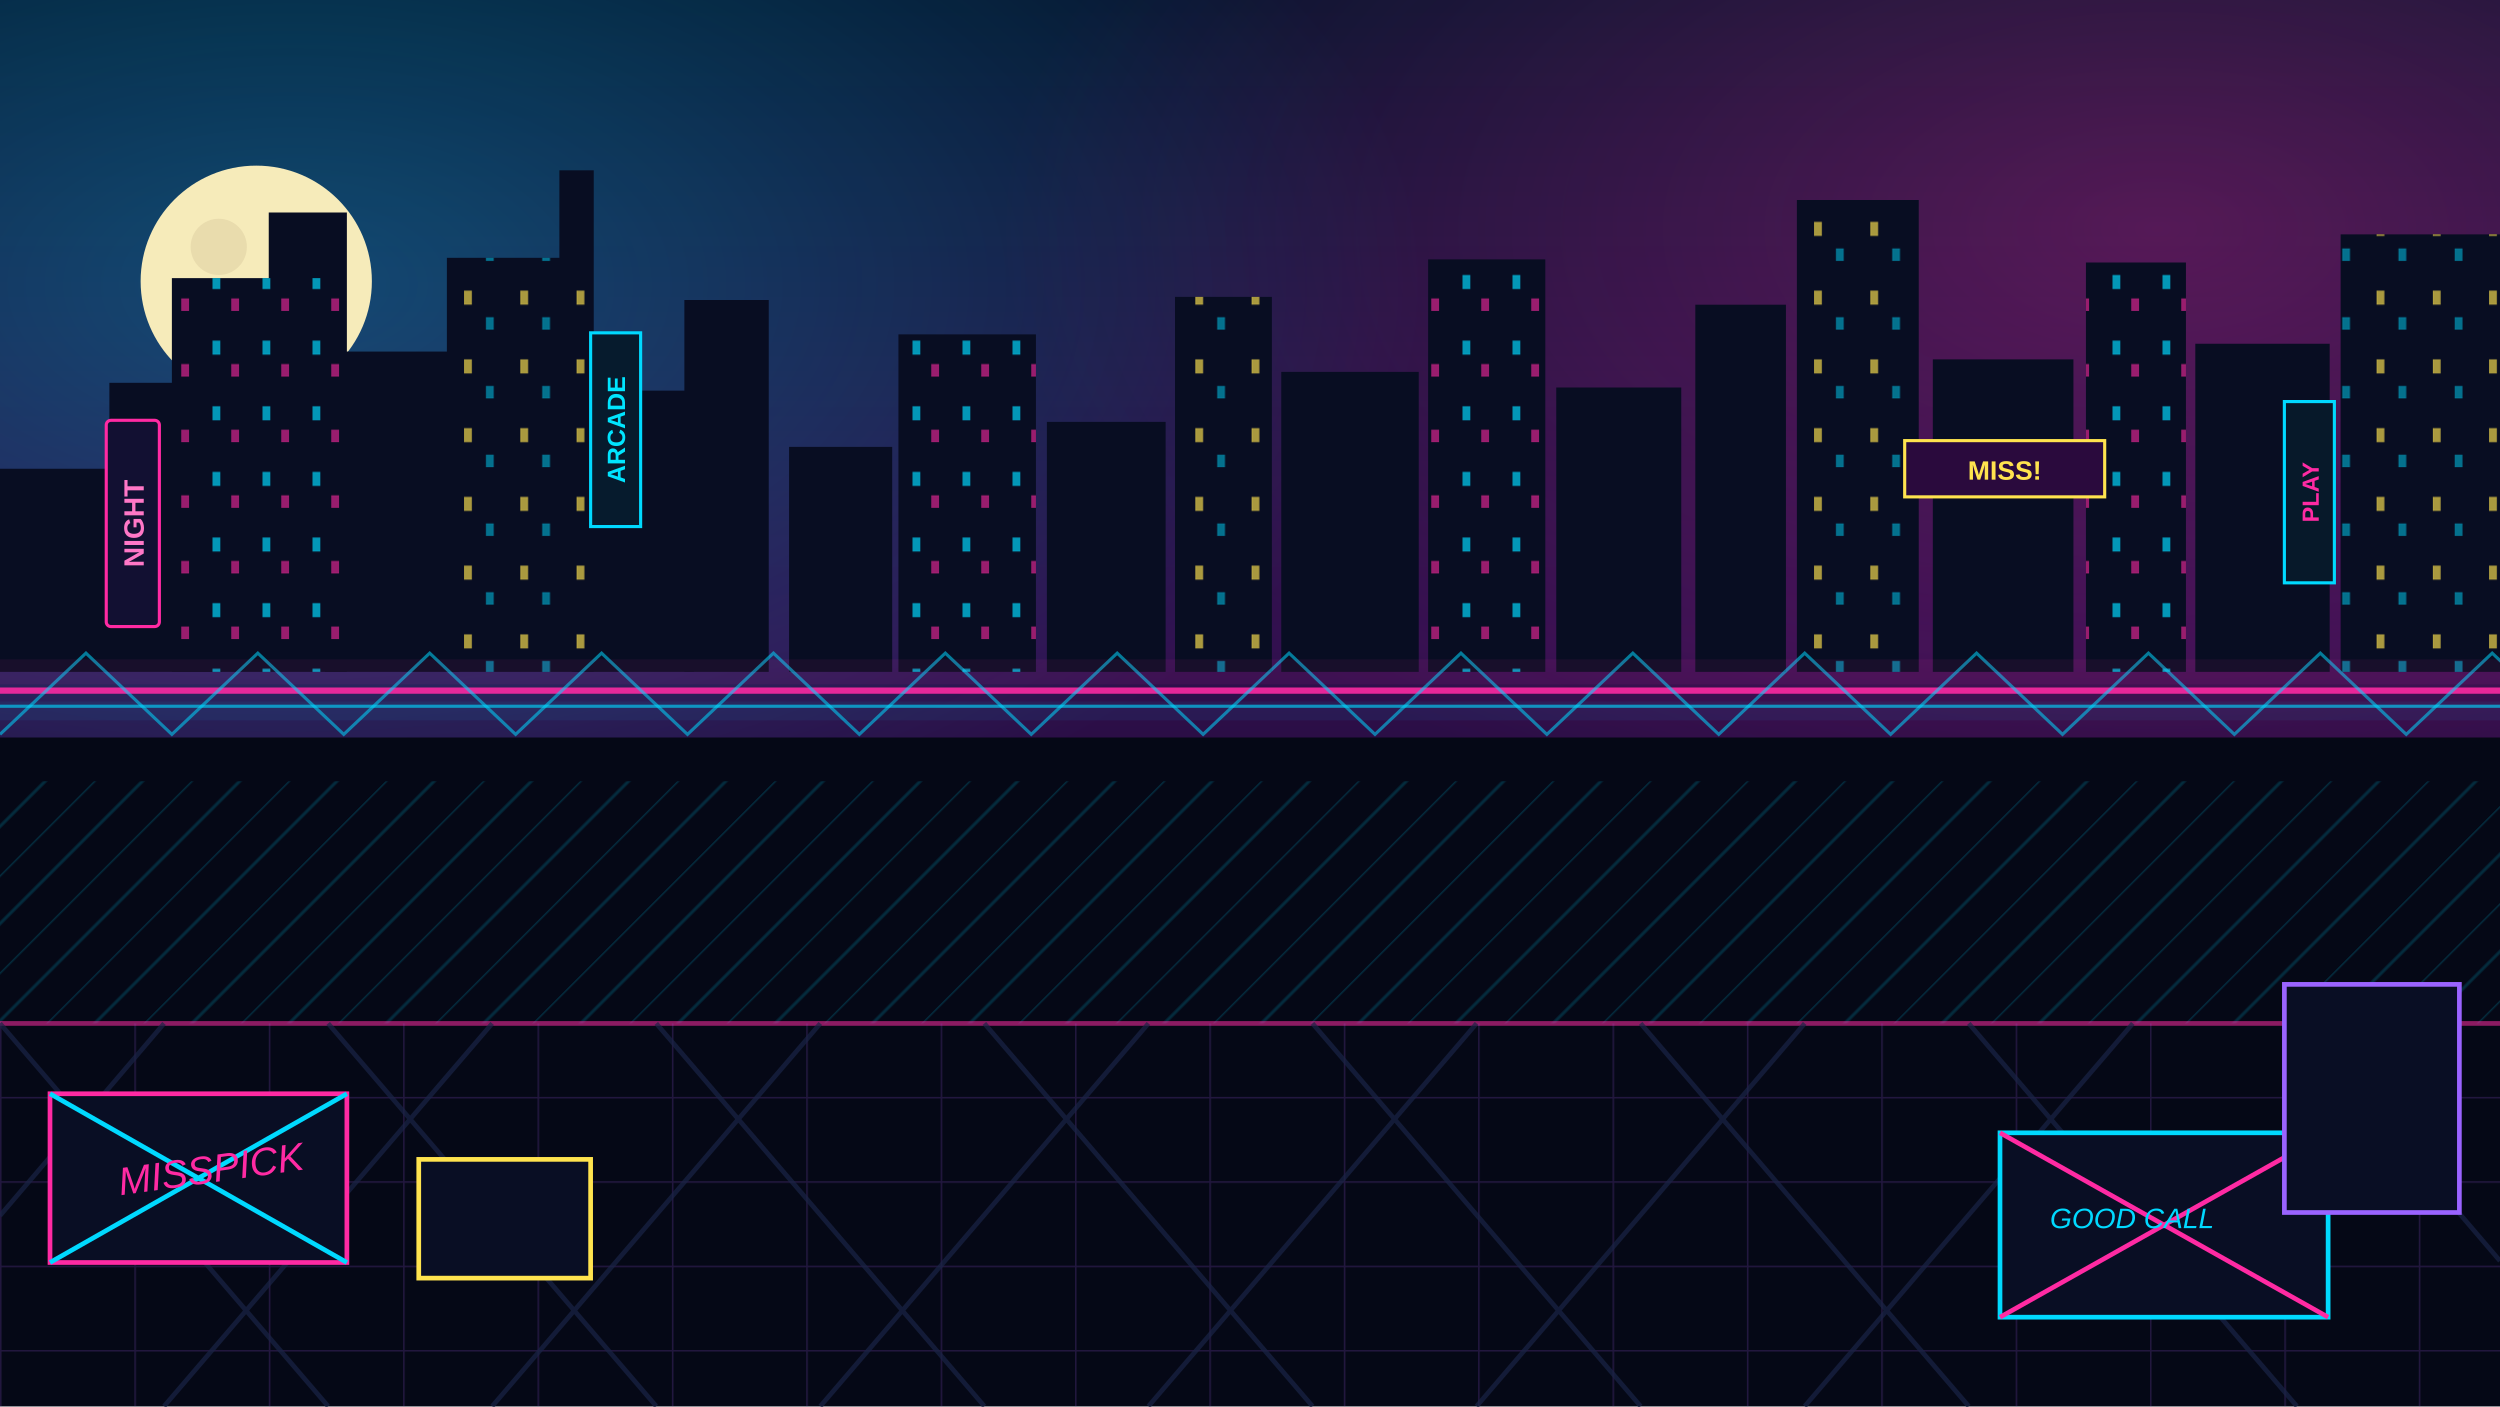
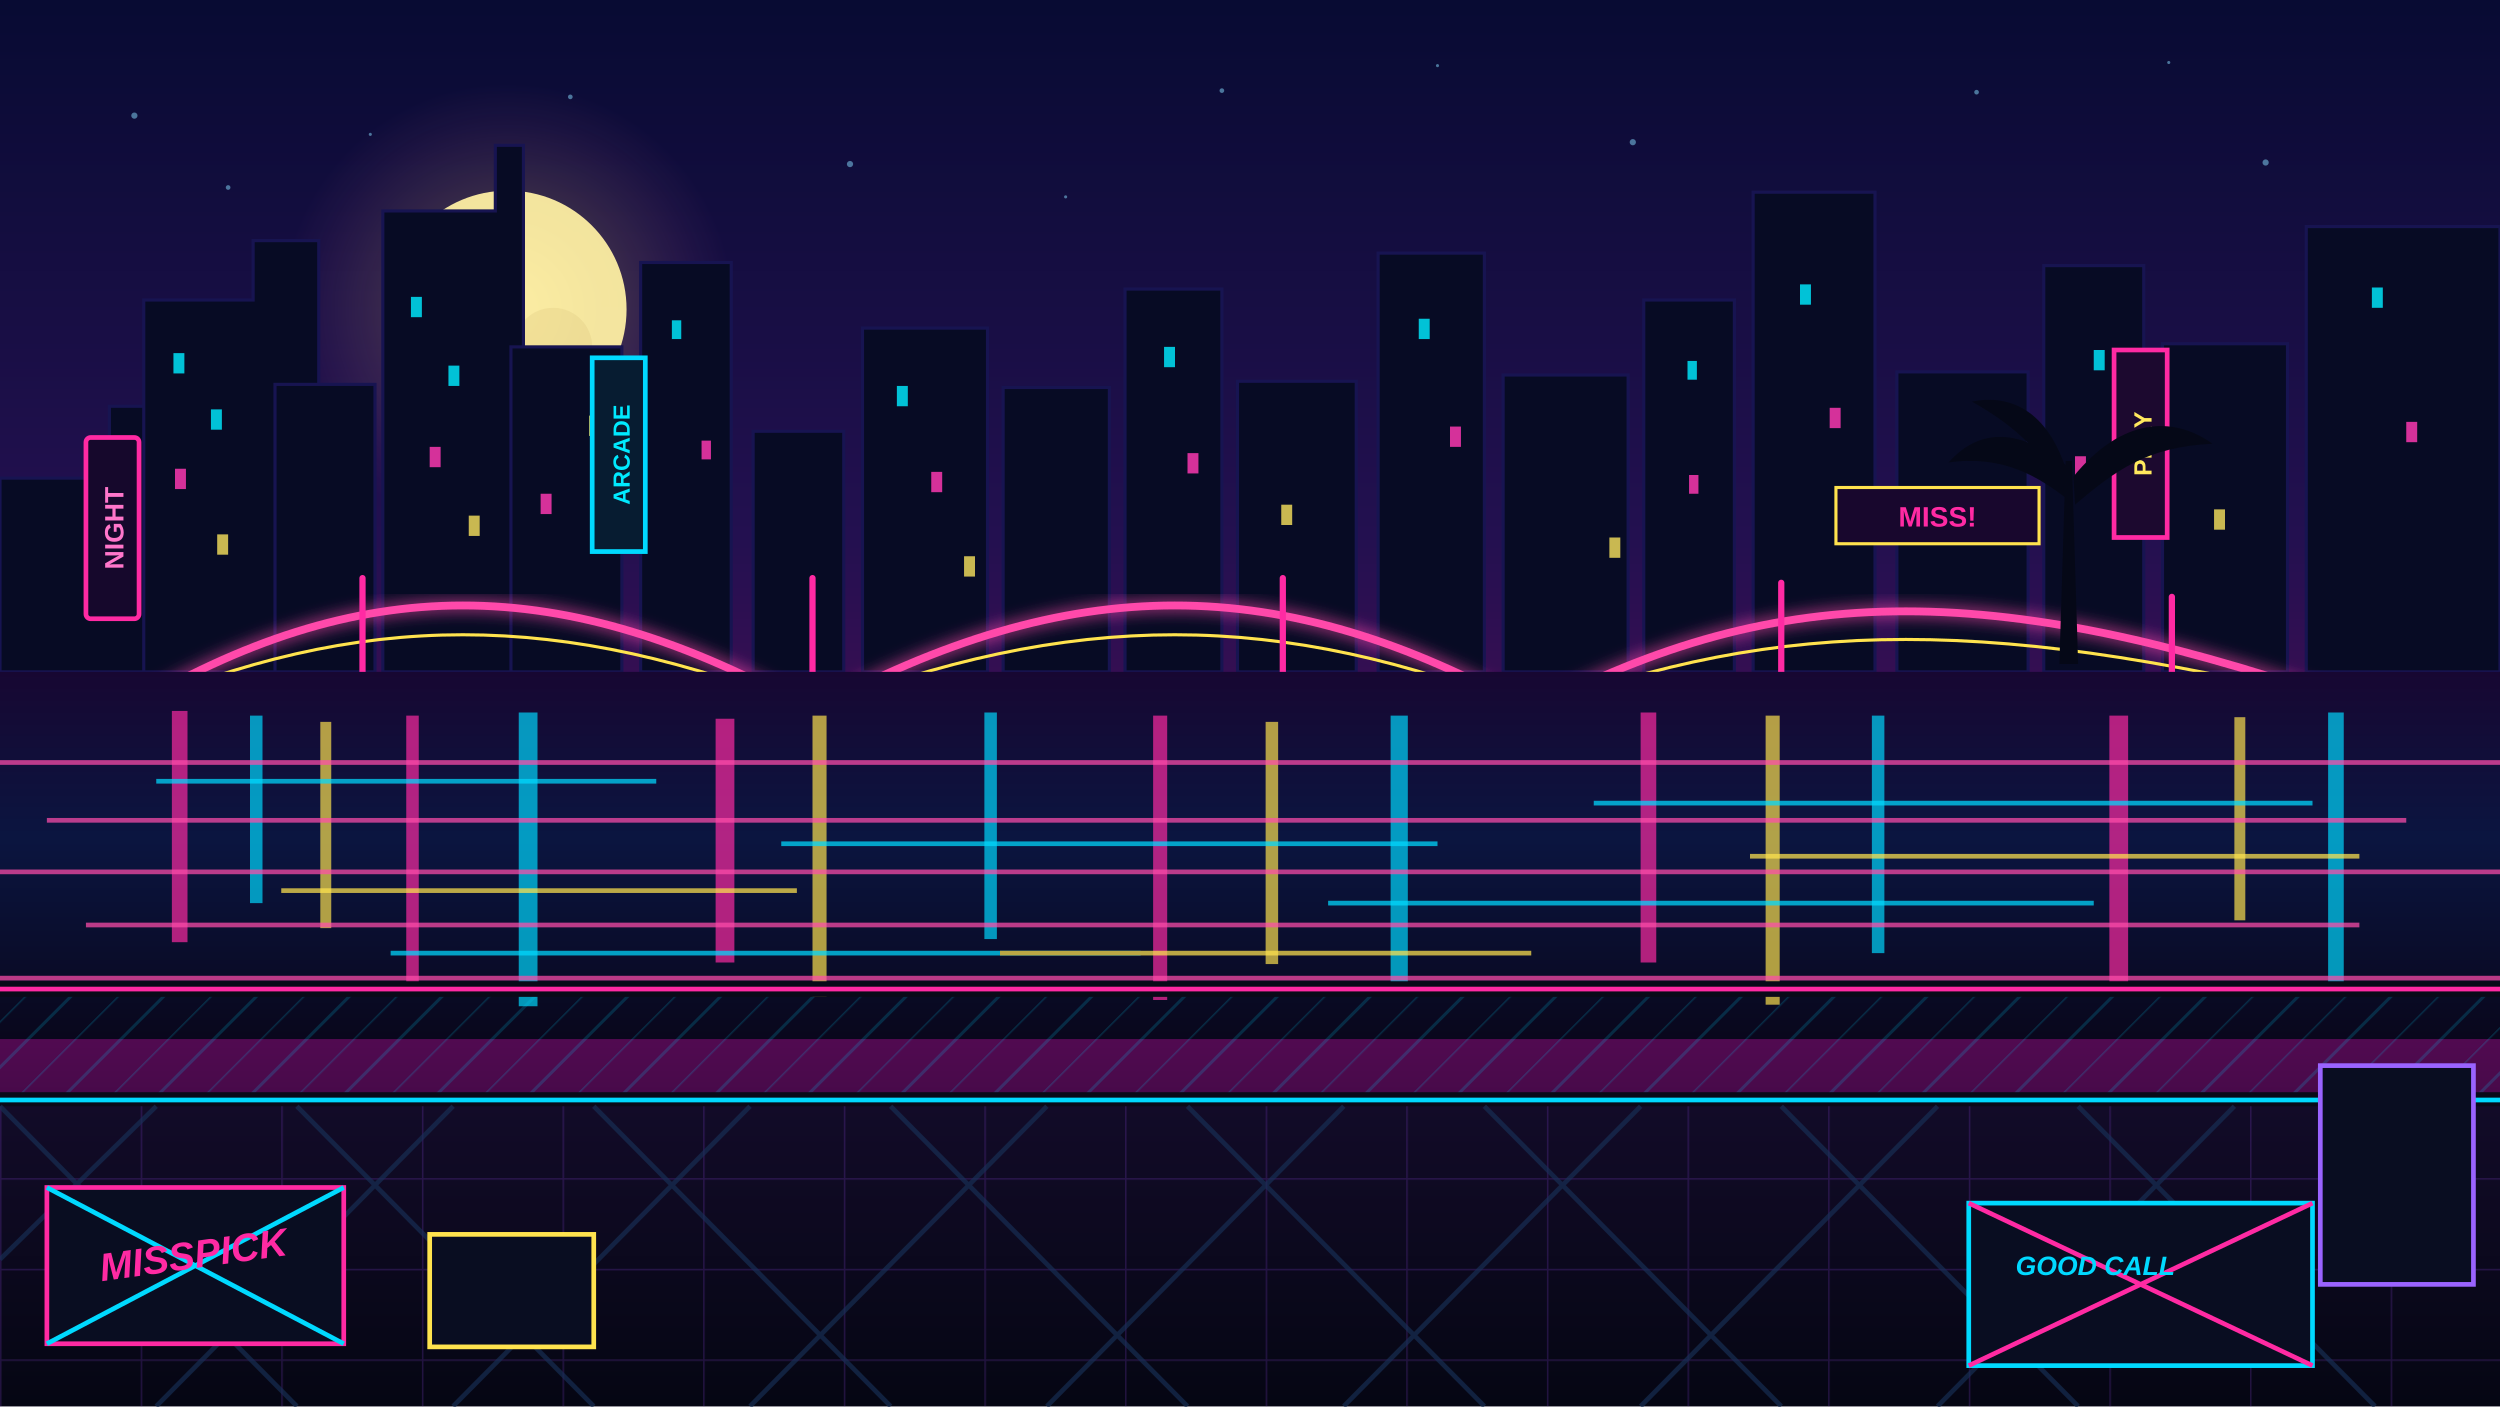
<svg xmlns="http://www.w3.org/2000/svg" viewBox="0 0 1600 900">
  <defs>
    <linearGradient id="sky" x1="0" y1="0" x2="0" y2="1">
-       <stop stop-color="#07142f" />
-       <stop offset=".46" stop-color="#32104f" />
-       <stop offset=".72" stop-color="#14072a" />
-       <stop offset="1" stop-color="#050813" />
+       <stop stop-color="#080b33" />
+       <stop offset=".38" stop-color="#231050" />
+       <stop offset=".7" stop-color="#5b0b58" />
+       <stop offset="1" stop-color="#120522" />
    </linearGradient>
-     <radialGradient id="cg" cx=".12" cy=".2" r=".45">
-       <stop stop-color="#00d9ff" stop-opacity=".28" />
-       <stop offset="1" stop-color="#00d9ff" stop-opacity="0" />
+     <linearGradient id="water" x1="0" y1="0" x2="0" y2="1">
+       <stop stop-color="#170732" />
+       <stop offset=".45" stop-color="#0b1540" />
+       <stop offset="1" stop-color="#09071c" />
+     </linearGradient>
+     <linearGradient id="floor" x1="0" y1="0" x2="0" y2="1">
+       <stop stop-color="#120b28" />
+       <stop offset="1" stop-color="#050613" />
+     </linearGradient>
+     <radialGradient id="moonGlow">
+       <stop stop-color="#fff6bd" stop-opacity=".8" />
+       <stop offset=".42" stop-color="#ffd875" stop-opacity=".18" />
+       <stop offset="1" stop-color="#ff78bb" stop-opacity="0" />
    </radialGradient>
-     <radialGradient id="pg" cx=".86" cy=".16" r=".46">
-       <stop stop-color="#ff2aa3" stop-opacity=".27" />
-       <stop offset="1" stop-color="#ff2aa3" stop-opacity="0" />
-     </radialGradient>
-     <pattern id="windowsC" width="32" height="42" patternUnits="userSpaceOnUse">
-       <rect x="8" y="8" width="5" height="9" fill="#00d9ff" opacity=".75" />
-       <rect x="20" y="23" width="5" height="8" fill="#ff2aa3" opacity=".65" />
+     <pattern id="grid" width="90" height="58" patternUnits="userSpaceOnUse">
+       <path d="M90 0H0V58" fill="none" stroke="#7c3bc4" stroke-opacity=".24" stroke-width="2" />
    </pattern>
-     <pattern id="windowsY" width="36" height="44" patternUnits="userSpaceOnUse">
-       <rect x="9" y="10" width="5" height="9" fill="#ffe34e" opacity=".72" />
-       <rect x="23" y="27" width="5" height="8" fill="#00d9ff" opacity=".54" />
+     <pattern id="fence" width="42" height="42" patternUnits="userSpaceOnUse" patternTransform="rotate(45)">
+       <path d="M0 0V42M21 0V42" stroke="#00d9ff" stroke-opacity=".34" stroke-width="2" />
    </pattern>
-     <pattern id="grid" width="86" height="54" patternUnits="userSpaceOnUse">
-       <path d="M86 0H0V54" fill="none" stroke="#8b4ed0" stroke-opacity=".22" stroke-width="2" />
-     </pattern>
-     <pattern id="fence" width="44" height="44" patternUnits="userSpaceOnUse" patternTransform="rotate(45)">
-       <path d="M0 0V44M22 0V44" stroke="#00d9ff" stroke-opacity=".36" stroke-width="2" />
-     </pattern>
+     <filter id="glowC">
+       <feGaussianBlur stdDeviation="4" result="b" />
+       <feMerge>
+         <feMergeNode in="b" />
+         <feMergeNode in="SourceGraphic" />
+       </feMerge>
+     </filter>
+     <filter id="glowP">
+       <feGaussianBlur stdDeviation="5" result="b" />
+       <feMerge>
+         <feMergeNode in="b" />
+         <feMergeNode in="SourceGraphic" />
+       </feMerge>
+     </filter>
  </defs>
  <rect width="1600" height="900" fill="url(#sky)" />
-   <rect width="1600" height="900" fill="url(#cg)" />
-   <rect width="1600" height="900" fill="url(#pg)" />
-   <circle cx="164" cy="180" r="74" fill="#fff1bd" opacity=".96" />
-   <circle cx="140" cy="158" r="18" fill="#d7c79b" opacity=".42" />
-   <circle cx="190" cy="207" r="22" fill="#d7c79b" opacity=".34" />
-   <g fill="#080d22">
-     <path d="M0 430V300h70V245h72v185z" />
-     <path d="M110 430V178h62v-42h50v294z" />
-     <path d="M208 430V225h86v205z" />
-     <path d="M286 430V165h72v-56h22v321z" />
-     <path d="M366 430V250h78v180z" />
-     <path d="M438 430V192h54v238z" />
-     <path d="M505 430V286h66v144z" />
-     <path d="M575 430V214h88v216z" />
-     <path d="M670 430V270h76v160z" />
-     <path d="M752 430V190h62v240z" />
-     <path d="M820 430V238h88v192z" />
-     <path d="M914 430V166h75v264z" />
-     <path d="M996 430V248h80v182z" />
-     <path d="M1085 430V195h58v235z" />
-     <path d="M1150 430V128h78v302z" />
-     <path d="M1237 430V230h90v200z" />
-     <path d="M1335 430V168h64v262z" />
-     <path d="M1405 430V220h86v210z" />
-     <path d="M1498 430V150h102v280z" />
-   </g>
-   <g opacity=".9">
-     <rect x="110" y="178" width="112" height="252" fill="url(#windowsC)" />
-     <rect x="286" y="165" width="94" height="265" fill="url(#windowsY)" />
-     <rect x="575" y="214" width="88" height="216" fill="url(#windowsC)" />
-     <rect x="752" y="190" width="62" height="240" fill="url(#windowsY)" />
-     <rect x="914" y="166" width="75" height="264" fill="url(#windowsC)" />
-     <rect x="1150" y="128" width="78" height="302" fill="url(#windowsY)" />
-     <rect x="1335" y="168" width="64" height="262" fill="url(#windowsC)" />
-     <rect x="1498" y="150" width="102" height="280" fill="url(#windowsY)" />
-   </g>
-   <g font-family="Arial Black,Arial" font-weight="900" text-anchor="middle">
-     <g transform="translate(85 335) rotate(-90)">
-       <rect x="-66" y="-17" width="132" height="34" rx="3" fill="#121032" stroke="#ff2aa3" stroke-width="2" />
-       <text y="7" font-size="18" fill="#ff77c7">NIGHT</text>
-     </g>
-     <g transform="translate(394 275) rotate(-90)">
-       <rect x="-62" y="-16" width="124" height="32" fill="#061b2d" stroke="#00d9ff" stroke-width="2" />
-       <text y="6" font-size="16" fill="#00e5ff">ARCADE</text>
-     </g>
-     <g transform="translate(1283 300)">
-       <rect x="-64" y="-18" width="128" height="36" fill="#2a0a3d" stroke="#ffe34e" stroke-width="2" />
-       <text y="7" font-size="17" fill="#ffe34e">MISS!</text>
-     </g>
-     <g transform="translate(1478 315) rotate(-90)">
-       <rect x="-58" y="-16" width="116" height="32" fill="#07192a" stroke="#00d9ff" stroke-width="2" />
-       <text y="6" font-size="15" fill="#ff2aa3">PLAY</text>
-     </g>
-   </g>
-   <path d="M0 442H1600" stroke="#ff2aa3" stroke-width="4" opacity=".88" />
-   <path d="M0 452H1600" stroke="#00d9ff" stroke-width="2" opacity=".62" />
-   <g fill="none" stroke="#00d9ff" stroke-width="2" opacity=".54">
-     <path d="M0 470l55-52 55 52 55-52 55 52 55-52 55 52 55-52 55 52 55-52 55 52 55-52 55 52 55-52 55 52 55-52 55 52 55-52 55 52 55-52 55 52 55-52 55 52 55-52 55 52 55-52 55 52 55-52 55 52 55-52 55 52" />
-   </g>
-   <rect y="472" width="1600" height="428" fill="#050816" />
-   <rect y="500" width="1600" height="155" fill="url(#fence)" opacity=".45" />
-   <path d="M0 655H1600" stroke="#ff2aa3" stroke-width="3" opacity=".54" />
-   <rect y="655" width="1600" height="245" fill="url(#grid)" />
-   <g stroke="#192446" stroke-width="3" opacity=".7">
-     <path d="M0 655l210 245M105 655L0 778M210 655l210 245M315 655L105 900M420 655l210 245M525 655L315 900M630 655l210 245M735 655L525 900M840 655l210 245M945 655L735 900M1050 655l210 245M1155 655L945 900M1260 655l210 245M1365 655l-210 245M1470 655l130 152" />
-   </g>
-   <g fill="#090e24" stroke-width="3">
-     <rect x="32" y="700" width="190" height="108" stroke="#ff2aa3" />
-     <path d="M32 700l190 108M222 700L32 808" stroke="#00d9ff" />
-     <rect x="1280" y="725" width="210" height="118" stroke="#00d9ff" />
-     <path d="M1280 725l210 118M1490 725l-210 118" stroke="#ff2aa3" />
-     <rect x="1462" y="630" width="112" height="146" stroke="#9a63ff" />
-     <rect x="268" y="742" width="110" height="76" stroke="#ffe34e" />
-   </g>
-   <g font-family="Arial Black,Arial" font-style="italic">
-     <text x="77" y="765" font-size="25" fill="#ff2aa3" transform="rotate(-8 77 765)">MISSPICK</text>
-     <text x="1312" y="786" font-size="18" fill="#00d9ff">GOOD CALL</text>
-   </g>
-   <path d="M0 430H1600" stroke="#ff2aa3" stroke-width="16" opacity=".07" />
-   <path d="M0 455H1600" stroke="#00d9ff" stroke-width="12" opacity=".06" />
+   <g fill="#88ddff" opacity=".5">
+     <circle cx="86" cy="74" r="2" />
+     <circle cx="146" cy="120" r="1.5" />
+     <circle cx="365" cy="62" r="1.5" />
+     <circle cx="544" cy="105" r="2" />
+     <circle cx="782" cy="58" r="1.5" />
+     <circle cx="1045" cy="91" r="2" />
+     <circle cx="1265" cy="59" r="1.5" />
+     <circle cx="1450" cy="104" r="2" />
+     <circle cx="237" cy="86" r="1" />
+     <circle cx="682" cy="126" r="1" />
+     <circle cx="920" cy="42" r="1" />
+     <circle cx="1388" cy="40" r="1" />
+   </g>
+   <circle cx="325" cy="198" r="145" fill="url(#moonGlow)" />
+   <circle cx="325" cy="198" r="76" fill="#fff0a4" opacity=".94" />
+   <circle cx="295" cy="174" r="18" fill="#d7c178" opacity=".33" />
+   <circle cx="354" cy="222" r="25" fill="#d7c178" opacity=".26" />
+   <g fill="#070b24" stroke="#171451" stroke-width="2">
+     <path d="M0 430V306h70V260h52v170z" />
+     <path d="M92 430V192h70v-38h42v276z" />
+     <path d="M176 430V246h64v184z" />
+     <path d="M245 430V135h72v-42h18v337z" />
+     <path d="M327 430V222h71v208z" />
+     <path d="M410 430V168h58v262z" />
+     <path d="M482 430V276h58v154z" />
+     <path d="M552 430V210h80v220z" />
+     <path d="M642 430V248h68v182z" />
+     <path d="M720 430V185h62v245z" />
+     <path d="M792 430V244h76v186z" />
+     <path d="M882 430V162h68v268z" />
+     <path d="M962 430V240h80v190z" />
+     <path d="M1052 430V192h58v238z" />
+     <path d="M1122 430V123h78v307z" />
+     <path d="M1214 430V238h84v192z" />
+     <path d="M1308 430V170h64v260z" />
+     <path d="M1384 430V220h80v210z" />
+     <path d="M1476 430V145h124v285z" />
+   </g>
+   <g>
+     <g fill="#00eaff" opacity=".82">
+       <rect x="111" y="226" width="7" height="13" />
+       <rect x="135" y="262" width="7" height="13" />
+       <rect x="263" y="190" width="7" height="13" />
+       <rect x="287" y="234" width="7" height="13" />
+       <rect x="430" y="205" width="6" height="12" />
+       <rect x="574" y="247" width="7" height="13" />
+       <rect x="745" y="222" width="7" height="13" />
+       <rect x="908" y="204" width="7" height="13" />
+       <rect x="1080" y="231" width="6" height="12" />
+       <rect x="1152" y="182" width="7" height="13" />
+       <rect x="1340" y="224" width="7" height="13" />
+       <rect x="1518" y="184" width="7" height="13" />
+     </g>
+     <g fill="#ff38b2" opacity=".83">
+       <rect x="112" y="300" width="7" height="13" />
+       <rect x="275" y="286" width="7" height="13" />
+       <rect x="346" y="316" width="7" height="13" />
+       <rect x="449" y="282" width="6" height="12" />
+       <rect x="596" y="302" width="7" height="13" />
+       <rect x="760" y="290" width="7" height="13" />
+       <rect x="928" y="273" width="7" height="13" />
+       <rect x="1081" y="304" width="6" height="12" />
+       <rect x="1171" y="261" width="7" height="13" />
+       <rect x="1328" y="292" width="7" height="13" />
+       <rect x="1540" y="270" width="7" height="13" />
+     </g>
+     <g fill="#ffe95d" opacity=".78">
+       <rect x="139" y="342" width="7" height="13" />
+       <rect x="300" y="330" width="7" height="13" />
+       <rect x="377" y="266" width="7" height="13" />
+       <rect x="617" y="356" width="7" height="13" />
+       <rect x="820" y="323" width="7" height="13" />
+       <rect x="1030" y="344" width="7" height="13" />
+       <rect x="1187" y="320" width="7" height="13" />
+       <rect x="1417" y="326" width="7" height="13" />
+     </g>
+   </g>
+   <g font-family="Arial Black,Arial" font-weight="900">
+     <g transform="translate(72 338) rotate(-90)">
+       <rect x="-58" y="-17" width="116" height="34" rx="3" fill="#16082c" stroke="#ff2aa3" stroke-width="3" />
+       <text y="7" text-anchor="middle" font-size="17" fill="#ff76cb">NIGHT</text>
+     </g>
+     <g transform="translate(396 291) rotate(-90)">
+       <rect x="-62" y="-17" width="124" height="34" fill="#071c31" stroke="#00d9ff" stroke-width="3" />
+       <text y="7" text-anchor="middle" font-size="15" fill="#00eaff">ARCADE</text>
+     </g>
+     <g transform="translate(1370 284) rotate(-90)">
+       <rect x="-60" y="-17" width="120" height="34" fill="#1c092f" stroke="#ff2aa3" stroke-width="3" />
+       <text y="7" text-anchor="middle" font-size="16" fill="#ffe95d">PLAY</text>
+     </g>
+     <g transform="translate(1240 330)">
+       <rect x="-65" y="-18" width="130" height="36" fill="#18072d" stroke="#ffe34e" stroke-width="2" />
+       <text y="7" text-anchor="middle" font-size="18" fill="#ff2aa3">MISS!</text>
+     </g>
+   </g>
+   <g fill="none" stroke-linecap="round">
+     <path d="M80 455 C230 365 360 365 520 455 C685 365 820 365 980 455 C1140 370 1280 370 1518 455" stroke="#ff4aaa" stroke-width="5" filter="url(#glowP)" />
+     <path d="M80 455 C230 390 360 390 520 455 C685 390 820 390 980 455 C1140 394 1280 394 1518 455" stroke="#ffe34e" stroke-width="2" />
+     <path d="M80 455H1518" stroke="#00d9ff" stroke-width="4" filter="url(#glowC)" />
+     <path d="M232 370V458M520 370V458M821 370V458M1140 373V458M1390 382V458" stroke="#ff2aa3" stroke-width="4" />
+   </g>
+   <rect y="430" width="1600" height="235" fill="url(#water)" />
+   <g opacity=".68">
+     <g fill="#ff2aa3">
+       <rect x="110" y="455" width="10" height="148" />
+       <rect x="260" y="458" width="8" height="174" />
+       <rect x="458" y="460" width="12" height="156" />
+       <rect x="738" y="458" width="9" height="182" />
+       <rect x="1050" y="456" width="10" height="160" />
+       <rect x="1350" y="458" width="12" height="178" />
+     </g>
+     <g fill="#00d9ff">
+       <rect x="160" y="458" width="8" height="120" />
+       <rect x="332" y="456" width="12" height="188" />
+       <rect x="630" y="456" width="8" height="145" />
+       <rect x="890" y="458" width="11" height="176" />
+       <rect x="1198" y="458" width="8" height="152" />
+       <rect x="1490" y="456" width="10" height="180" />
+     </g>
+     <g fill="#ffe34e">
+       <rect x="205" y="462" width="7" height="132" />
+       <rect x="520" y="458" width="9" height="180" />
+       <rect x="810" y="462" width="8" height="155" />
+       <rect x="1130" y="458" width="9" height="185" />
+       <rect x="1430" y="459" width="7" height="130" />
+     </g>
+   </g>
+   <g stroke-width="3" opacity=".72">
+     <path d="M0 488H1600M30 525H1540M0 558H1600M55 592H1510M0 626H1600" stroke="#ff4cab" />
+     <path d="M100 500H420M500 540H920M1020 514H1480M250 610H730M850 578H1340" stroke="#00d9ff" />
+     <path d="M180 570H510M640 610H980M1120 548H1510" stroke="#ffe34e" />
+   </g>
+   <rect y="630" width="1600" height="80" fill="url(#fence)" opacity=".48" />
+   <path d="M0 633H1600M0 704H1600" stroke="#090a18" stroke-width="10" />
+   <path d="M0 633H1600" stroke="#ff2aa3" stroke-width="3" />
+   <path d="M0 704H1600" stroke="#00d9ff" stroke-width="3" />
+   <rect y="708" width="1600" height="192" fill="url(#floor)" />
+   <rect y="708" width="1600" height="192" fill="url(#grid)" />
+   <g stroke="#173057" stroke-width="3" opacity=".64">
+     <path d="M0 708l190 192M100 708L0 806M190 708l190 192M290 708L100 900M380 708l190 192M480 708L290 900M570 708l190 192M670 708L480 900M760 708l190 192M860 708L670 900M950 708l190 192M1050 708L860 900M1140 708l190 192M1240 708l-190 192M1330 708l190 192M1430 708l-190 192" />
+   </g>
+   <g fill="#090d21" stroke-width="3">
+     <rect x="30" y="760" width="190" height="100" stroke="#ff2aa3" />
+     <path d="M30 760l190 100M220 760L30 860" stroke="#00d9ff" />
+     <rect x="1260" y="770" width="220" height="104" stroke="#00d9ff" />
+     <path d="M1260 770l220 104M1480 770l-220 104" stroke="#ff2aa3" />
+     <rect x="1485" y="682" width="98" height="140" stroke="#9a63ff" />
+     <rect x="275" y="790" width="105" height="72" stroke="#ffe34e" />
+   </g>
+   <g font-family="Arial Black,Arial" font-style="italic" font-weight="900">
+     <text x="65" y="820" font-size="25" fill="#ff2aa3" transform="rotate(-8 65 820)">MISSPICK</text>
+     <text x="1290" y="816" font-size="17" fill="#00d9ff">GOOD CALL</text>
+   </g>
+   <g fill="#050817">
+     <path d="M1318 425h12l-4-130h-4z" />
+     <path d="M1325 300c-36-30-61-23-78-4 35-5 58 9 78 25z" />
+     <path d="M1327 305c31-38 64-39 89-21-42 2-62 17-88 39z" />
+     <path d="M1324 306c-12-43-37-54-62-49 30 17 44 32 64 63z" />
+   </g>
</svg>
